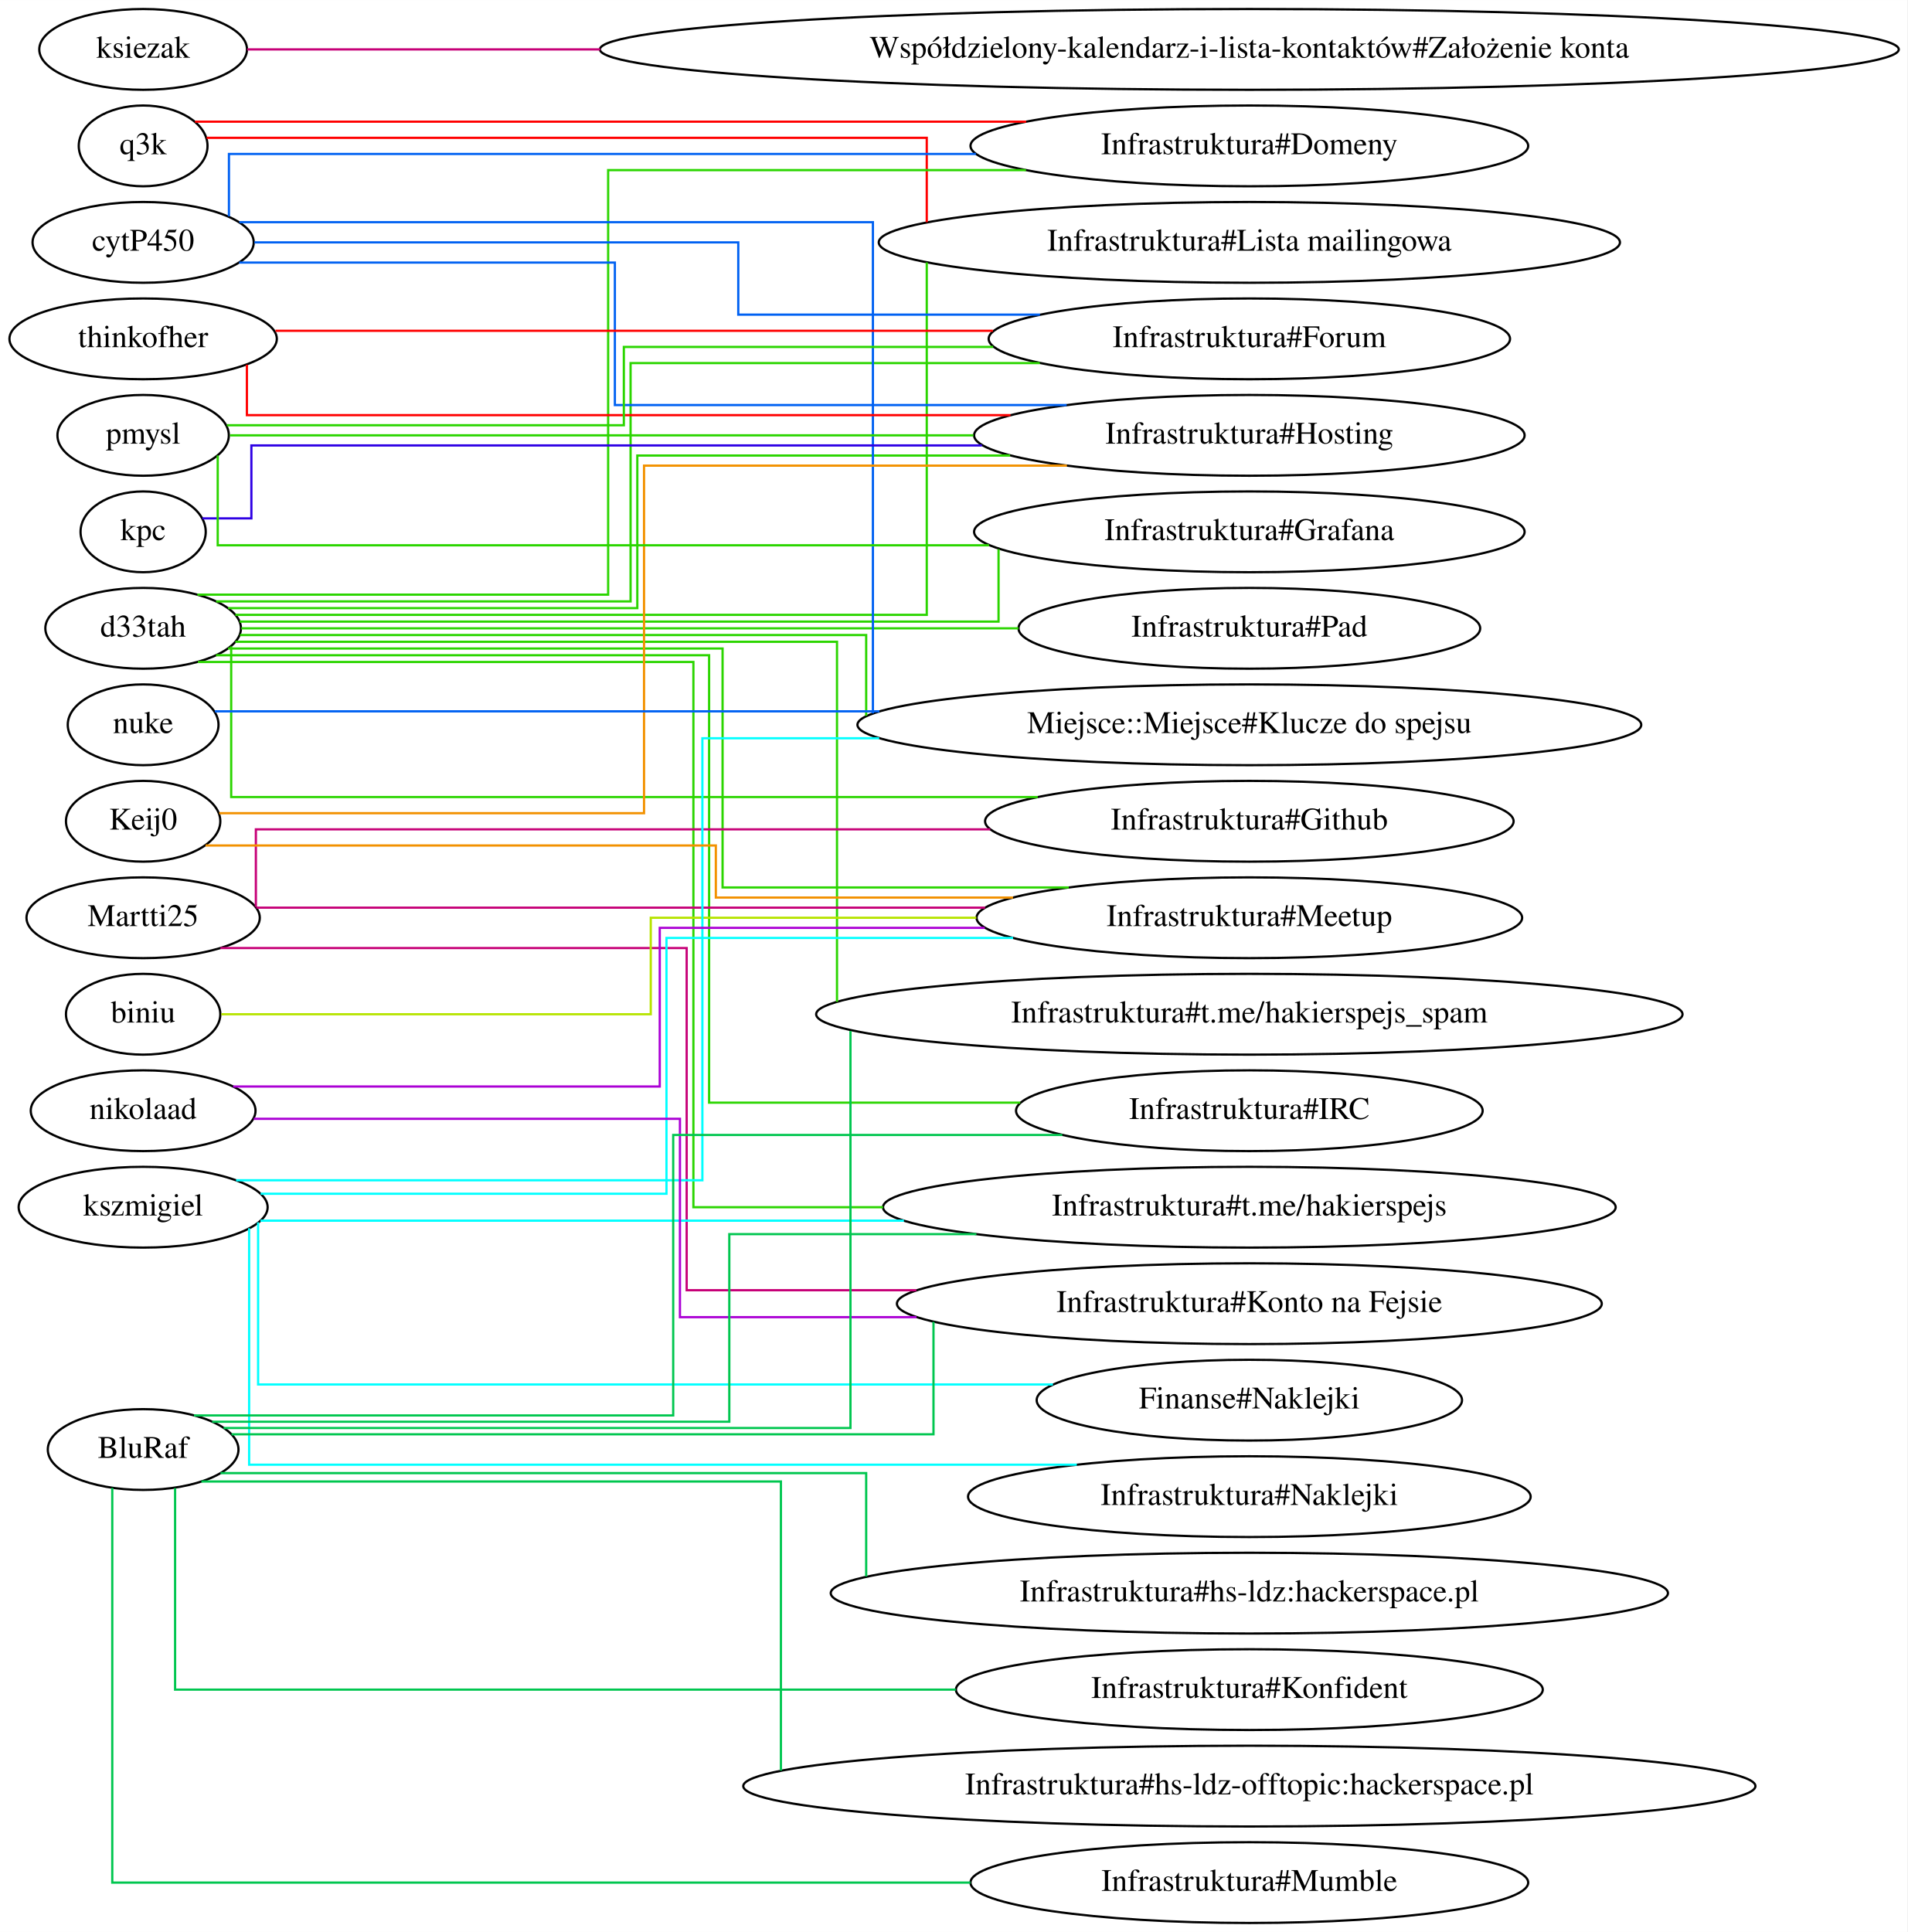
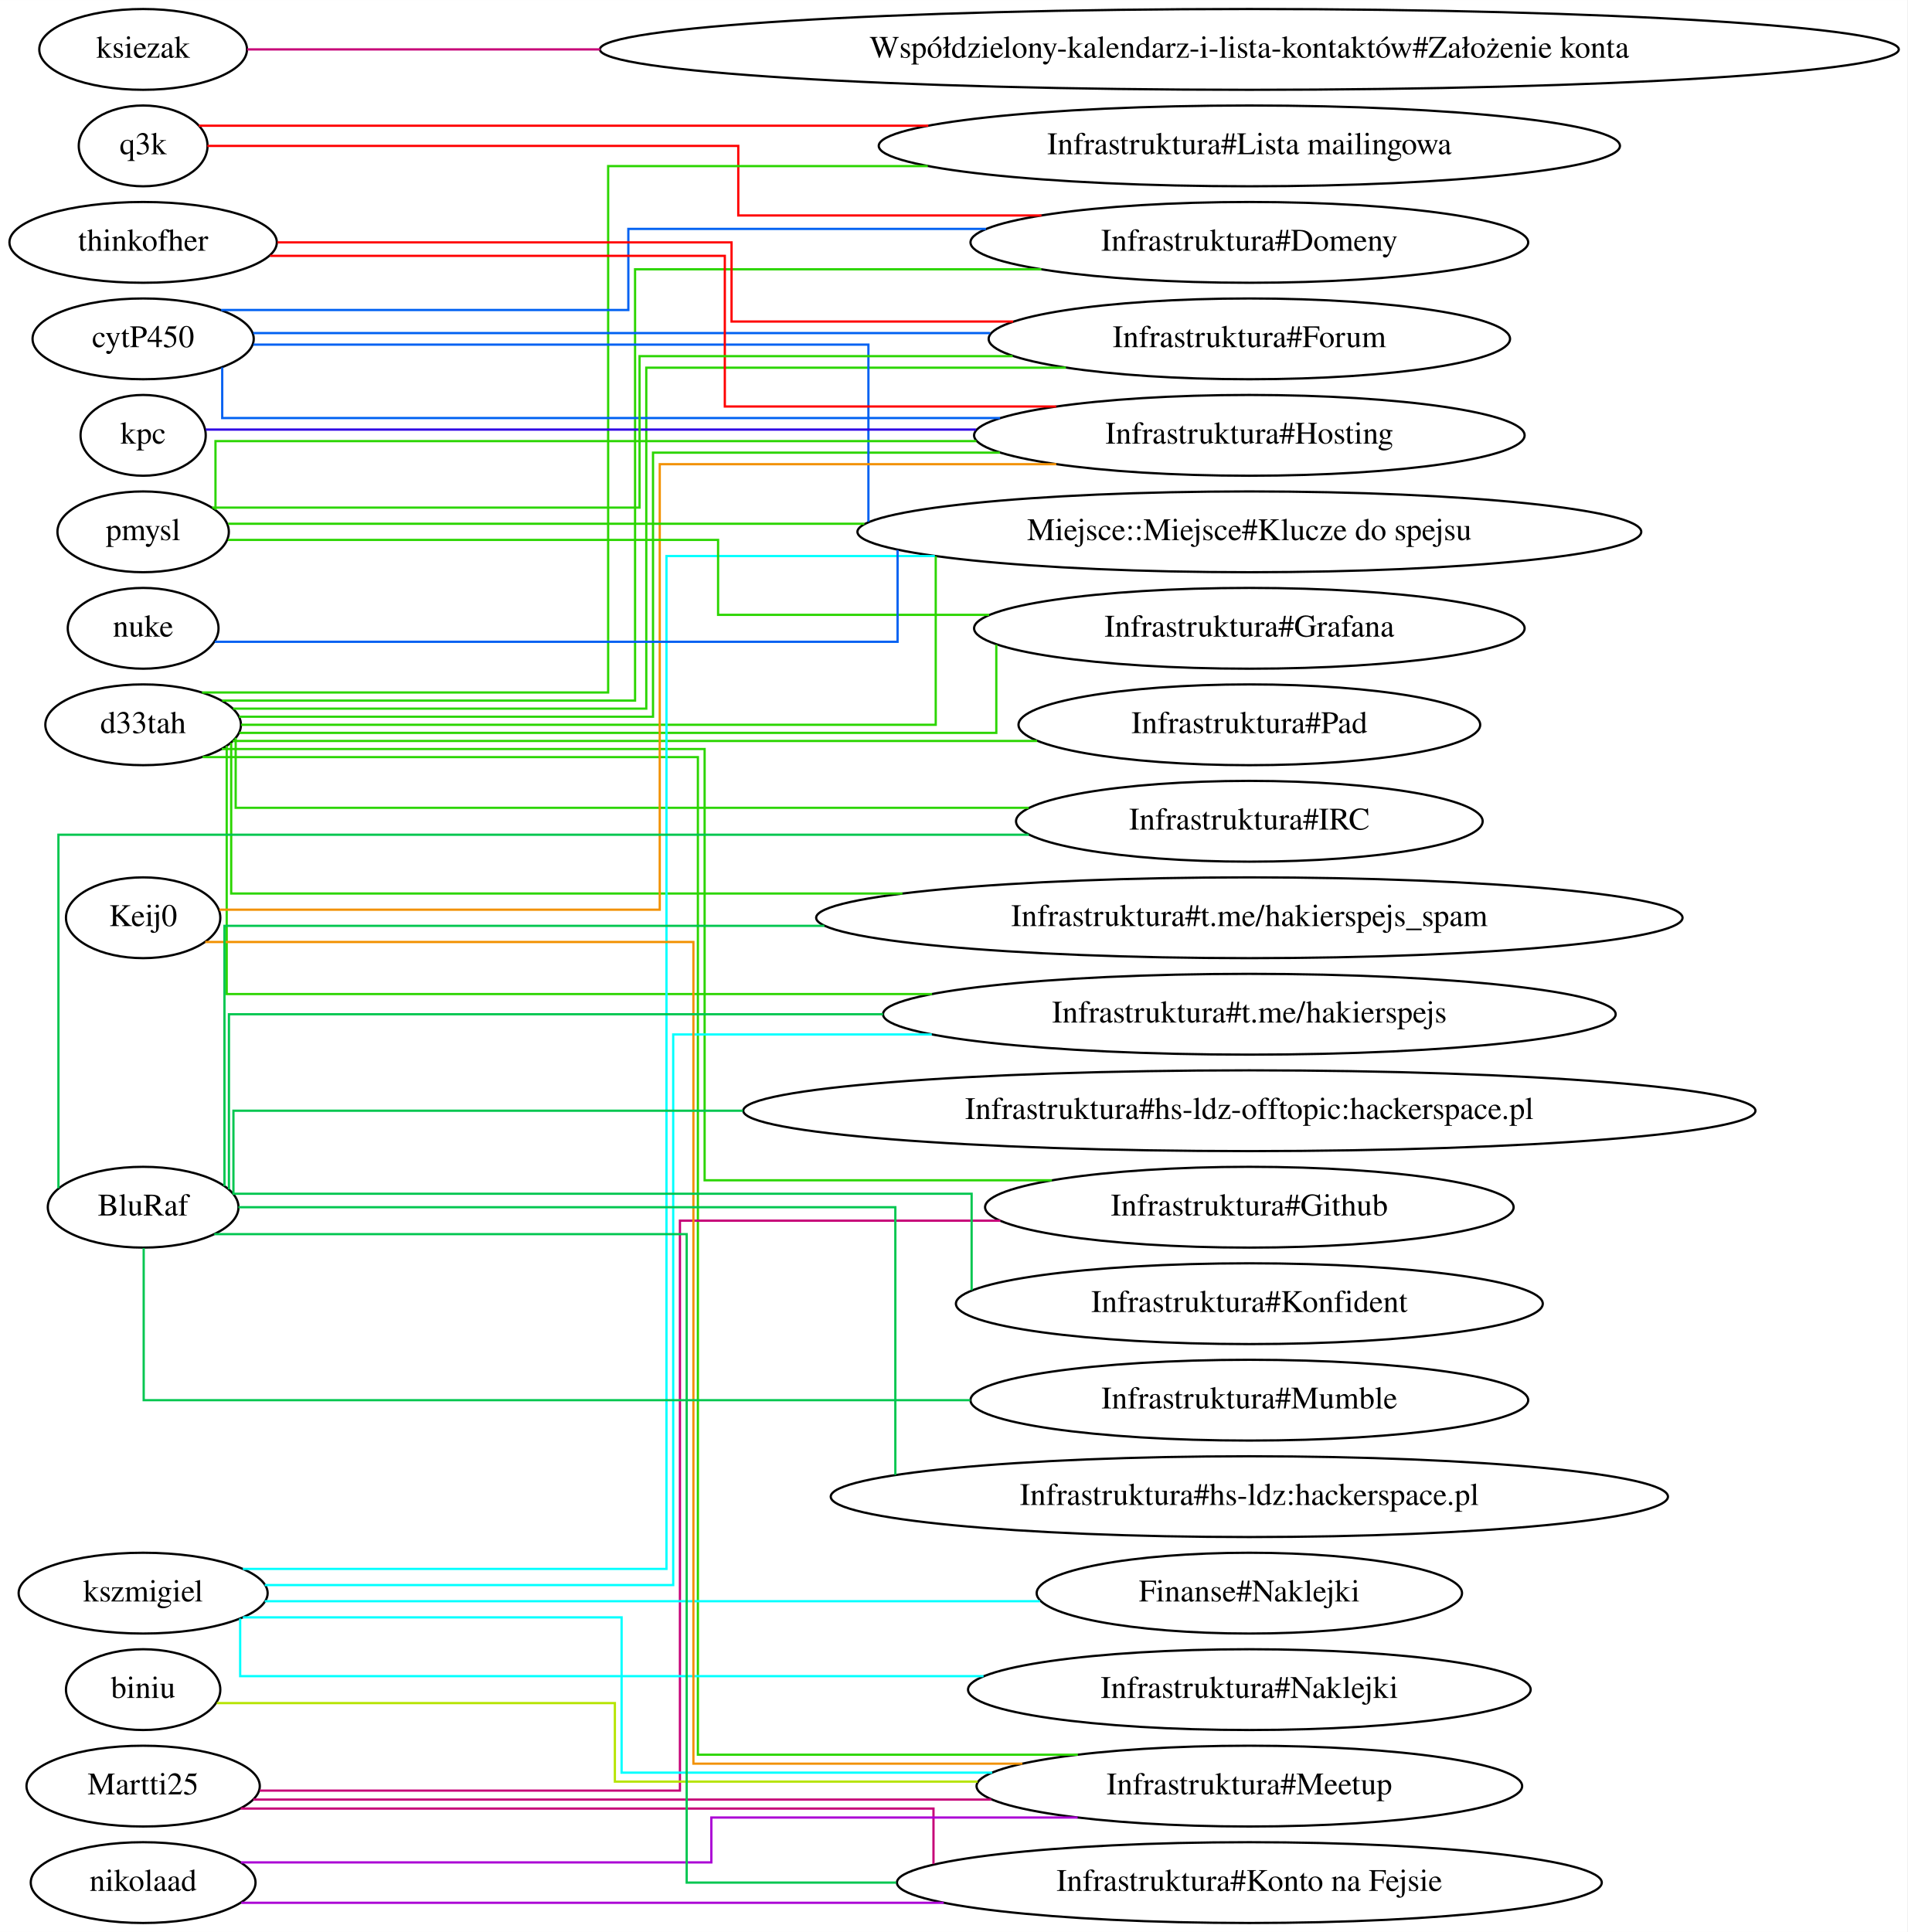
<svg xmlns="http://www.w3.org/2000/svg" width="850pt" height="861pt" viewBox="0.00 0.00 850.04 861.00">
  <g id="graph0" class="graph" transform="scale(1 1) rotate(0) translate(4 857)">
    <polygon fill="#ffffff" stroke="transparent" points="-4,4 -4,-857 846.038,-857 846.038,4 -4,4" />
    <g id="node1" class="node">
      <ellipse fill="none" stroke="#000000" cx="59.795" cy="-792" rx="28.695" ry="18" />
      <text text-anchor="middle" x="59.795" y="-788.3" font-family="Times,serif" font-size="14.00" fill="#000000">q3k</text>
    </g>
    <g id="node2" class="node">
-       <ellipse fill="none" stroke="#000000" cx="552.814" cy="-749" rx="165.171" ry="18" />
-       <text text-anchor="middle" x="552.814" y="-745.3" font-family="Times,serif" font-size="14.00" fill="#000000">Infrastruktura#Lista mailingowa</text>
+       <ellipse fill="none" stroke="#000000" cx="552.814" cy="-749" rx="124.278" ry="18" />
+       <text text-anchor="middle" x="552.814" y="-745.3" font-family="Times,serif" font-size="14.00" fill="#000000">Infrastruktura#Domeny</text>
    </g>
    <g id="edge1" class="edge">
-       <path fill="none" stroke="#ff0000" d="M88.079,-795.6C171.222,-795.6 409.038,-795.6 409.038,-795.6 409.038,-795.6 409.038,-771.526 409.038,-757.985" />
+       <path fill="none" stroke="#ff0000" d="M88.432,-792C157.018,-792 325.038,-792 325.038,-792 325.038,-792 325.038,-761 325.038,-761 325.038,-761 397.108,-761 460.169,-761" />
    </g>
    <g id="node3" class="node">
-       <ellipse fill="none" stroke="#000000" cx="552.814" cy="-792" rx="124.278" ry="18" />
-       <text text-anchor="middle" x="552.814" y="-788.3" font-family="Times,serif" font-size="14.00" fill="#000000">Infrastruktura#Domeny</text>
+       <ellipse fill="none" stroke="#000000" cx="552.814" cy="-792" rx="165.171" ry="18" />
+       <text text-anchor="middle" x="552.814" y="-788.3" font-family="Times,serif" font-size="14.00" fill="#000000">Infrastruktura#Lista mailingowa</text>
    </g>
    <g id="edge2" class="edge">
-       <path fill="none" stroke="#ff0000" d="M82.913,-802.8C148.021,-802.8 335.81,-802.8 453.336,-802.8" />
+       <path fill="none" stroke="#ff0000" d="M84.582,-801C143.356,-801 294.853,-801 409.738,-801" />
    </g>
    <g id="node4" class="node">
-       <ellipse fill="none" stroke="#000000" cx="59.795" cy="-577" rx="43.592" ry="18" />
-       <text text-anchor="middle" x="59.795" y="-573.3" font-family="Times,serif" font-size="14.00" fill="#000000">d33tah</text>
+       <ellipse fill="none" stroke="#000000" cx="59.795" cy="-534" rx="43.592" ry="18" />
+       <text text-anchor="middle" x="59.795" y="-530.3" font-family="Times,serif" font-size="14.00" fill="#000000">d33tah</text>
    </g>
    <g id="edge5" class="edge">
-       <path fill="none" stroke="#2bd500" d="M100.884,-583C193.204,-583 409.038,-583 409.038,-583 409.038,-583 409.038,-705.595 409.038,-740.075" />
+       <path fill="none" stroke="#2bd500" d="M95.02,-544.8C156.995,-544.8 279.038,-544.8 279.038,-544.8 279.038,-544.8 279.038,-737 279.038,-737 279.038,-737 380.701,-737 460.126,-737" />
+     </g>
+     <g id="edge11" class="edge">
+       <path fill="none" stroke="#2bd500" d="M86.042,-548.4C141.809,-548.4 267.038,-548.4 267.038,-548.4 267.038,-548.4 267.038,-783 267.038,-783 267.038,-783 338.203,-783 409.507,-783" />
+     </g>
+     <g id="node5" class="node">
+       <ellipse fill="none" stroke="#000000" cx="552.814" cy="-491" rx="103.981" ry="18" />
+       <text text-anchor="middle" x="552.814" y="-487.3" font-family="Times,serif" font-size="14.00" fill="#000000">Infrastruktura#IRC</text>
+     </g>
+     <g id="edge3" class="edge">
+       <path fill="none" stroke="#2bd500" d="M101.038,-528.219C101.038,-517.812 101.038,-497 101.038,-497 101.038,-497 321.606,-497 454.507,-497" />
+     </g>
+     <g id="node6" class="node">
+       <ellipse fill="none" stroke="#000000" cx="552.814" cy="-319" rx="117.779" ry="18" />
+       <text text-anchor="middle" x="552.814" y="-315.3" font-family="Times,serif" font-size="14.00" fill="#000000">Infrastruktura#Github</text>
+     </g>
+     <g id="edge4" class="edge">
+       <path fill="none" stroke="#2bd500" d="M94.853,-523.2C163.724,-523.2 310.038,-523.2 310.038,-523.2 310.038,-523.2 310.038,-331 310.038,-331 310.038,-331 395.345,-331 464.823,-331" />
+     </g>
+     <g id="node7" class="node">
+       <ellipse fill="none" stroke="#000000" cx="552.814" cy="-534" rx="102.882" ry="18" />
+       <text text-anchor="middle" x="552.814" y="-530.3" font-family="Times,serif" font-size="14.00" fill="#000000">Infrastruktura#Pad</text>
+     </g>
+     <g id="edge6" class="edge">
+       <path fill="none" stroke="#2bd500" d="M99.723,-526.8C177.206,-526.8 349.847,-526.8 458.24,-526.8" />
+     </g>
+     <g id="node8" class="node">
+       <ellipse fill="none" stroke="#000000" cx="552.814" cy="-577" rx="122.678" ry="18" />
+       <text text-anchor="middle" x="552.814" y="-573.3" font-family="Times,serif" font-size="14.00" fill="#000000">Infrastruktura#Grafana</text>
+     </g>
+     <g id="edge7" class="edge">
+       <path fill="none" stroke="#2bd500" d="M102.674,-530.4C202.118,-530.4 440.038,-530.4 440.038,-530.4 440.038,-530.4 440.038,-556.612 440.038,-569.719" />
+     </g>
+     <g id="node9" class="node">
+       <ellipse fill="none" stroke="#000000" cx="552.814" cy="-706" rx="116.18" ry="18" />
+       <text text-anchor="middle" x="552.814" y="-702.3" font-family="Times,serif" font-size="14.00" fill="#000000">Infrastruktura#Forum</text>
+     </g>
+     <g id="edge8" class="edge">
+       <path fill="none" stroke="#2bd500" d="M99.885,-541.2C164.385,-541.2 284.038,-541.2 284.038,-541.2 284.038,-541.2 284.038,-693.143 284.038,-693.143 284.038,-693.143 392.002,-693.143 471.077,-693.143" />
+     </g>
+     <g id="node10" class="node">
+       <ellipse fill="none" stroke="#000000" cx="552.814" cy="-620" rx="174.669" ry="18" />
+       <text text-anchor="middle" x="552.814" y="-616.3" font-family="Times,serif" font-size="14.00" fill="#000000">Miejsce::Miejsce#Klucze do spejsu</text>
    </g>
    <g id="edge9" class="edge">
-       <path fill="none" stroke="#2bd500" d="M83.974,-592C138.642,-592 267.038,-592 267.038,-592 267.038,-592 267.038,-781.2 267.038,-781.2 267.038,-781.2 370.79,-781.2 453.264,-781.2" />
-     </g>
-     <g id="node5" class="node">
-       <ellipse fill="none" stroke="#000000" cx="552.814" cy="-448" rx="121.578" ry="18" />
-       <text text-anchor="middle" x="552.814" y="-444.3" font-family="Times,serif" font-size="14.00" fill="#000000">Infrastruktura#Meetup</text>
-     </g>
-     <g id="edge3" class="edge">
-       <path fill="none" stroke="#2bd500" d="M97.622,-568C169.352,-568 318.038,-568 318.038,-568 318.038,-568 318.038,-461.5 318.038,-461.5 318.038,-461.5 404.383,-461.5 472.346,-461.5" />
-     </g>
-     <g id="node6" class="node">
-       <ellipse fill="none" stroke="#000000" cx="552.814" cy="-319" rx="163.271" ry="18" />
-       <text text-anchor="middle" x="552.814" y="-315.3" font-family="Times,serif" font-size="14.00" fill="#000000">Infrastruktura#t.me/hakierspejs</text>
-     </g>
-     <g id="edge4" class="edge">
-       <path fill="none" stroke="#2bd500" d="M84.206,-562C146.238,-562 305.038,-562 305.038,-562 305.038,-562 305.038,-319 305.038,-319 305.038,-319 343.225,-319 389.615,-319" />
-     </g>
-     <g id="node7" class="node">
-       <ellipse fill="none" stroke="#000000" cx="552.814" cy="-577" rx="102.882" ry="18" />
-       <text text-anchor="middle" x="552.814" y="-573.3" font-family="Times,serif" font-size="14.00" fill="#000000">Infrastruktura#Pad</text>
-     </g>
-     <g id="edge6" class="edge">
-       <path fill="none" stroke="#2bd500" d="M103.547,-577C180.727,-577 342.988,-577 449.909,-577" />
-     </g>
-     <g id="node8" class="node">
-       <ellipse fill="none" stroke="#000000" cx="552.814" cy="-620" rx="122.678" ry="18" />
-       <text text-anchor="middle" x="552.814" y="-616.3" font-family="Times,serif" font-size="14.00" fill="#000000">Infrastruktura#Grafana</text>
-     </g>
-     <g id="edge7" class="edge">
-       <path fill="none" stroke="#2bd500" d="M102.787,-580C202.492,-580 441.038,-580 441.038,-580 441.038,-580 441.038,-600.664 441.038,-612.288" />
-     </g>
-     <g id="node9" class="node">
-       <ellipse fill="none" stroke="#000000" cx="552.814" cy="-405" rx="193.066" ry="18" />
-       <text text-anchor="middle" x="552.814" y="-401.3" font-family="Times,serif" font-size="14.00" fill="#000000">Infrastruktura#t.me/hakierspejs_spam</text>
-     </g>
-     <g id="edge8" class="edge">
-       <path fill="none" stroke="#2bd500" d="M100.86,-571C184.98,-571 369.038,-571 369.038,-571 369.038,-571 369.038,-439.327 369.038,-410.523" />
-     </g>
-     <g id="node10" class="node">
+       <path fill="none" stroke="#2bd500" d="M103.464,-534C197.974,-534 413.038,-534 413.038,-534 413.038,-534 413.038,-585.967 413.038,-609.108" />
+     </g>
+     <g id="node11" class="node">
+       <ellipse fill="none" stroke="#000000" cx="552.814" cy="-448" rx="193.066" ry="18" />
+       <text text-anchor="middle" x="552.814" y="-444.3" font-family="Times,serif" font-size="14.00" fill="#000000">Infrastruktura#t.me/hakierspejs_spam</text>
+     </g>
+     <g id="edge10" class="edge">
+       <path fill="none" stroke="#2bd500" d="M99.038,-525.952C99.038,-506.553 99.038,-458.8 99.038,-458.8 99.038,-458.8 266.733,-458.8 398.236,-458.8" />
+     </g>
+     <g id="node12" class="node">
+       <ellipse fill="none" stroke="#000000" cx="552.814" cy="-61" rx="121.578" ry="18" />
+       <text text-anchor="middle" x="552.814" y="-57.3" font-family="Times,serif" font-size="14.00" fill="#000000">Infrastruktura#Meetup</text>
+     </g>
+     <g id="edge12" class="edge">
+       <path fill="none" stroke="#2bd500" d="M86.254,-519.6C150.036,-519.6 307.038,-519.6 307.038,-519.6 307.038,-519.6 307.038,-75 307.038,-75 307.038,-75 404.248,-75 476.396,-75" />
+     </g>
+     <g id="node13" class="node">
      <ellipse fill="none" stroke="#000000" cx="552.814" cy="-663" rx="122.678" ry="18" />
      <text text-anchor="middle" x="552.814" y="-659.3" font-family="Times,serif" font-size="14.00" fill="#000000">Infrastruktura#Hosting</text>
    </g>
-     <g id="edge10" class="edge">
-       <path fill="none" stroke="#2bd500" d="M97.656,-586C160.627,-586 280.038,-586 280.038,-586 280.038,-586 280.038,-654 280.038,-654 280.038,-654 369.674,-654 446.18,-654" />
-     </g>
-     <g id="node11" class="node">
-       <ellipse fill="none" stroke="#000000" cx="552.814" cy="-362" rx="103.981" ry="18" />
-       <text text-anchor="middle" x="552.814" y="-358.3" font-family="Times,serif" font-size="14.00" fill="#000000">Infrastruktura#IRC</text>
-     </g>
-     <g id="edge11" class="edge">
-       <path fill="none" stroke="#2bd500" d="M92.255,-565C160.382,-565 312.038,-565 312.038,-565 312.038,-565 312.038,-365.6 312.038,-365.6 312.038,-365.6 385.08,-365.6 450.703,-365.6" />
-     </g>
-     <g id="node12" class="node">
-       <ellipse fill="none" stroke="#000000" cx="552.814" cy="-706" rx="116.18" ry="18" />
-       <text text-anchor="middle" x="552.814" y="-702.3" font-family="Times,serif" font-size="14.00" fill="#000000">Infrastruktura#Forum</text>
-     </g>
-     <g id="edge12" class="edge">
-       <path fill="none" stroke="#2bd500" d="M92.318,-589C152.922,-589 277.038,-589 277.038,-589 277.038,-589 277.038,-695.2 277.038,-695.2 277.038,-695.2 379.444,-695.2 459.449,-695.2" />
-     </g>
-     <g id="node13" class="node">
-       <ellipse fill="none" stroke="#000000" cx="552.814" cy="-491" rx="117.779" ry="18" />
-       <text text-anchor="middle" x="552.814" y="-487.3" font-family="Times,serif" font-size="14.00" fill="#000000">Infrastruktura#Github</text>
-     </g>
    <g id="edge13" class="edge">
-       <path fill="none" stroke="#2bd500" d="M99.038,-568.952C99.038,-549.553 99.038,-501.8 99.038,-501.8 99.038,-501.8 325.564,-501.8 458.516,-501.8" />
+       <path fill="none" stroke="#2bd500" d="M102.537,-537.6C168.364,-537.6 287.038,-537.6 287.038,-537.6 287.038,-537.6 287.038,-655.286 287.038,-655.286 287.038,-655.286 368.811,-655.286 441.641,-655.286" />
    </g>
    <g id="node14" class="node">
-       <ellipse fill="none" stroke="#000000" cx="552.814" cy="-534" rx="174.669" ry="18" />
-       <text text-anchor="middle" x="552.814" y="-530.3" font-family="Times,serif" font-size="14.00" fill="#000000">Miejsce::Miejsce#Klucze do spejsu</text>
+       <ellipse fill="none" stroke="#000000" cx="552.814" cy="-405" rx="163.271" ry="18" />
+       <text text-anchor="middle" x="552.814" y="-401.3" font-family="Times,serif" font-size="14.00" fill="#000000">Infrastruktura#t.me/hakierspejs</text>
    </g>
    <g id="edge14" class="edge">
-       <path fill="none" stroke="#2bd500" d="M102.919,-574C190.728,-574 382.038,-574 382.038,-574 382.038,-574 382.038,-548.099 382.038,-537.982" />
+       <path fill="none" stroke="#2bd500" d="M97.038,-524.584C97.038,-496.295 97.038,-414 97.038,-414 97.038,-414 277.588,-414 411.413,-414" />
    </g>
    <g id="node15" class="node">
-       <ellipse fill="none" stroke="#000000" cx="59.795" cy="-749" rx="49.291" ry="18" />
-       <text text-anchor="middle" x="59.795" y="-745.3" font-family="Times,serif" font-size="14.00" fill="#000000">cytP450</text>
+       <ellipse fill="none" stroke="#000000" cx="59.795" cy="-706" rx="49.291" ry="18" />
+       <text text-anchor="middle" x="59.795" y="-702.3" font-family="Times,serif" font-size="14.00" fill="#000000">cytP450</text>
+     </g>
+     <g id="edge15" class="edge">
+       <path fill="none" stroke="#0061f2" d="M94.538,-718.857C155.665,-718.857 276.038,-718.857 276.038,-718.857 276.038,-718.857 276.038,-755 276.038,-755 276.038,-755 360.001,-755 435.436,-755" />
+     </g>
+     <g id="edge16" class="edge">
+       <path fill="none" stroke="#0061f2" d="M108.87,-708.571C184.861,-708.571 333.091,-708.571 437.3,-708.571" />
+     </g>
+     <g id="edge18" class="edge">
+       <path fill="none" stroke="#0061f2" d="M108.888,-703.429C199.315,-703.429 383.038,-703.429 383.038,-703.429 383.038,-703.429 383.038,-641.814 383.038,-624.486" />
    </g>
    <g id="edge17" class="edge">
-       <path fill="none" stroke="#0061f2" d="M98.038,-760.608C98.038,-772.23 98.038,-788.4 98.038,-788.4 98.038,-788.4 296.232,-788.4 430.942,-788.4" />
-     </g>
-     <g id="edge18" class="edge">
-       <path fill="none" stroke="#0061f2" d="M102.594,-740C164.066,-740 270.038,-740 270.038,-740 270.038,-740 270.038,-676.5 270.038,-676.5 270.038,-676.5 387.865,-676.5 471.403,-676.5" />
-     </g>
-     <g id="edge15" class="edge">
-       <path fill="none" stroke="#0061f2" d="M109.374,-749C186.145,-749 325.038,-749 325.038,-749 325.038,-749 325.038,-716.8 325.038,-716.8 325.038,-716.8 396.608,-716.8 459.511,-716.8" />
-     </g>
-     <g id="edge16" class="edge">
-       <path fill="none" stroke="#0061f2" d="M102.649,-758C190.967,-758 385.038,-758 385.038,-758 385.038,-758 385.038,-572.442 385.038,-539.099" />
+       <path fill="none" stroke="#0061f2" d="M95.038,-693.261C95.038,-683.154 95.038,-670.714 95.038,-670.714 95.038,-670.714 306.215,-670.714 441.707,-670.714" />
    </g>
    <g id="node16" class="node">
-       <ellipse fill="none" stroke="#000000" cx="59.795" cy="-448" rx="51.991" ry="18" />
-       <text text-anchor="middle" x="59.795" y="-444.3" font-family="Times,serif" font-size="14.00" fill="#000000">Martti25</text>
+       <ellipse fill="none" stroke="#000000" cx="59.795" cy="-61" rx="51.991" ry="18" />
+       <text text-anchor="middle" x="59.795" y="-57.3" font-family="Times,serif" font-size="14.00" fill="#000000">Martti25</text>
+     </g>
+     <g id="edge19" class="edge">
+       <path fill="none" stroke="#c60077" d="M111.707,-59C182.07,-59 299.038,-59 299.038,-59 299.038,-59 299.038,-313 299.038,-313 299.038,-313 373.586,-313 441.873,-313" />
    </g>
    <g id="edge20" class="edge">
-       <path fill="none" stroke="#c60077" d="M110.24,-452.5C186.074,-452.5 331.573,-452.5 435.028,-452.5" />
-     </g>
-     <g id="edge19" class="edge">
-       <path fill="none" stroke="#c60077" d="M110.038,-452.831C110.038,-463.352 110.038,-487.4 110.038,-487.4 110.038,-487.4 306.155,-487.4 437.347,-487.4" />
+       <path fill="none" stroke="#c60077" d="M108.87,-55C184.983,-55 333.566,-55 437.801,-55" />
    </g>
    <g id="node17" class="node">
-       <ellipse fill="none" stroke="#000000" cx="552.814" cy="-276" rx="157.072" ry="18" />
-       <text text-anchor="middle" x="552.814" y="-272.3" font-family="Times,serif" font-size="14.00" fill="#000000">Infrastruktura#Konto na Fejsie</text>
+       <ellipse fill="none" stroke="#000000" cx="552.814" cy="-18" rx="157.072" ry="18" />
+       <text text-anchor="middle" x="552.814" y="-14.3" font-family="Times,serif" font-size="14.00" fill="#000000">Infrastruktura#Konto na Fejsie</text>
    </g>
    <g id="edge21" class="edge">
-       <path fill="none" stroke="#c60077" d="M94.245,-434.5C161.124,-434.5 302.038,-434.5 302.038,-434.5 302.038,-434.5 302.038,-282 302.038,-282 302.038,-282 350.253,-282 404.4,-282" />
+       <path fill="none" stroke="#c60077" d="M103.34,-51C197.583,-51 412.038,-51 412.038,-51 412.038,-51 412.038,-36.103 412.038,-26.327" />
    </g>
    <g id="node18" class="node">
-       <ellipse fill="none" stroke="#000000" cx="59.795" cy="-405" rx="34.394" ry="18" />
-       <text text-anchor="middle" x="59.795" y="-401.3" font-family="Times,serif" font-size="14.00" fill="#000000">biniu</text>
+       <ellipse fill="none" stroke="#000000" cx="59.795" cy="-104" rx="34.394" ry="18" />
+       <text text-anchor="middle" x="59.795" y="-100.3" font-family="Times,serif" font-size="14.00" fill="#000000">biniu</text>
    </g>
    <g id="edge22" class="edge">
-       <path fill="none" stroke="#b6e400" d="M94.649,-405C158.113,-405 286.038,-405 286.038,-405 286.038,-405 286.038,-448 286.038,-448 286.038,-448 360.777,-448 431.136,-448" />
+       <path fill="none" stroke="#b6e400" d="M92.645,-98C151.776,-98 270.038,-98 270.038,-98 270.038,-98 270.038,-63 270.038,-63 270.038,-63 354.911,-63 431.661,-63" />
    </g>
    <g id="node19" class="node">
-       <ellipse fill="none" stroke="#000000" cx="59.795" cy="-319" rx="55.491" ry="18" />
-       <text text-anchor="middle" x="59.795" y="-315.3" font-family="Times,serif" font-size="14.00" fill="#000000">kszmigiel</text>
+       <ellipse fill="none" stroke="#000000" cx="59.795" cy="-147" rx="55.491" ry="18" />
+       <text text-anchor="middle" x="59.795" y="-143.3" font-family="Times,serif" font-size="14.00" fill="#000000">kszmigiel</text>
+     </g>
+     <g id="edge25" class="edge">
+       <path fill="none" stroke="#00ffff" d="M104.215,-157.8C171.888,-157.8 293.038,-157.8 293.038,-157.8 293.038,-157.8 293.038,-609.2 293.038,-609.2 293.038,-609.2 351.313,-609.2 412.661,-609.2" />
+     </g>
+     <g id="edge26" class="edge">
+       <path fill="none" stroke="#00ffff" d="M104.238,-136.2C166.733,-136.2 273.038,-136.2 273.038,-136.2 273.038,-136.2 273.038,-67 273.038,-67 273.038,-67 360.947,-67 438.211,-67" />
+     </g>
+     <g id="edge27" class="edge">
+       <path fill="none" stroke="#00ffff" d="M113.994,-150.6C183.741,-150.6 296.038,-150.6 296.038,-150.6 296.038,-150.6 296.038,-396 296.038,-396 296.038,-396 351.755,-396 411.282,-396" />
+     </g>
+     <g id="node20" class="node">
+       <ellipse fill="none" stroke="#000000" cx="552.814" cy="-147" rx="94.783" ry="18" />
+       <text text-anchor="middle" x="552.814" y="-143.3" font-family="Times,serif" font-size="14.00" fill="#000000">Finanse#Naklejki</text>
    </g>
    <g id="edge23" class="edge">
-       <path fill="none" stroke="#00ffff" d="M112.139,-325C180.907,-325 293.038,-325 293.038,-325 293.038,-325 293.038,-439 293.038,-439 293.038,-439 375.518,-439 447.527,-439" />
+       <path fill="none" stroke="#00ffff" d="M113.967,-143.4C197.139,-143.4 357.363,-143.4 459.486,-143.4" />
+     </g>
+     <g id="node21" class="node">
+       <ellipse fill="none" stroke="#000000" cx="552.814" cy="-104" rx="125.378" ry="18" />
+       <text text-anchor="middle" x="552.814" y="-100.3" font-family="Times,serif" font-size="14.00" fill="#000000">Infrastruktura#Naklejki</text>
    </g>
    <g id="edge24" class="edge">
-       <path fill="none" stroke="#00ffff" d="M112.09,-313C179.807,-313 300.774,-313 398.865,-313" />
-     </g>
-     <g id="edge27" class="edge">
-       <path fill="none" stroke="#00ffff" d="M101.232,-331C172.105,-331 309.038,-331 309.038,-331 309.038,-331 309.038,-528 309.038,-528 309.038,-528 344.218,-528 387.848,-528" />
-     </g>
-     <g id="node20" class="node">
-       <ellipse fill="none" stroke="#000000" cx="552.814" cy="-190" rx="125.378" ry="18" />
-       <text text-anchor="middle" x="552.814" y="-186.3" font-family="Times,serif" font-size="14.00" fill="#000000">Infrastruktura#Naklejki</text>
-     </g>
-     <g id="edge25" class="edge">
-       <path fill="none" stroke="#00ffff" d="M107.038,-309.61C107.038,-282.204 107.038,-204.25 107.038,-204.25 107.038,-204.25 348.408,-204.25 475.928,-204.25" />
-     </g>
-     <g id="node21" class="node">
-       <ellipse fill="none" stroke="#000000" cx="552.814" cy="-233" rx="94.783" ry="18" />
-       <text text-anchor="middle" x="552.814" y="-229.3" font-family="Times,serif" font-size="14.00" fill="#000000">Finanse#Naklejki</text>
-     </g>
-     <g id="edge26" class="edge">
-       <path fill="none" stroke="#00ffff" d="M111.038,-312.264C111.038,-293.16 111.038,-240 111.038,-240 111.038,-240 336.478,-240 465.269,-240" />
+       <path fill="none" stroke="#00ffff" d="M103.038,-135.698C103.038,-124.817 103.038,-110 103.038,-110 103.038,-110 301.088,-110 434.346,-110" />
    </g>
    <g id="node22" class="node">
-       <ellipse fill="none" stroke="#000000" cx="59.795" cy="-362" rx="50.091" ry="18" />
-       <text text-anchor="middle" x="59.795" y="-358.3" font-family="Times,serif" font-size="14.00" fill="#000000">nikolaad</text>
+       <ellipse fill="none" stroke="#000000" cx="59.795" cy="-18" rx="50.091" ry="18" />
+       <text text-anchor="middle" x="59.795" y="-14.3" font-family="Times,serif" font-size="14.00" fill="#000000">nikolaad</text>
+     </g>
+     <g id="edge29" class="edge">
+       <path fill="none" stroke="#ab00d5" d="M103.329,-27C175.735,-27 313.038,-27 313.038,-27 313.038,-27 313.038,-47 313.038,-47 313.038,-47 406.116,-47 476.288,-47" />
    </g>
    <g id="edge28" class="edge">
-       <path fill="none" stroke="#ab00d5" d="M99.9,-372.8C165.866,-372.8 290.038,-372.8 290.038,-372.8 290.038,-372.8 290.038,-443.5 290.038,-443.5 290.038,-443.5 365.021,-443.5 434.877,-443.5" />
-     </g>
-     <g id="edge29" class="edge">
-       <path fill="none" stroke="#ab00d5" d="M109.076,-358.4C179.111,-358.4 299.038,-358.4 299.038,-358.4 299.038,-358.4 299.038,-270 299.038,-270 299.038,-270 348.922,-270 404.457,-270" />
+       <path fill="none" stroke="#ab00d5" d="M103.547,-9C173.068,-9 311.622,-9 416.58,-9" />
    </g>
    <g id="node23" class="node">
-       <ellipse fill="none" stroke="#000000" cx="59.795" cy="-491" rx="34.394" ry="18" />
-       <text text-anchor="middle" x="59.795" y="-487.3" font-family="Times,serif" font-size="14.00" fill="#000000">Keij0</text>
+       <ellipse fill="none" stroke="#000000" cx="59.795" cy="-448" rx="34.394" ry="18" />
+       <text text-anchor="middle" x="59.795" y="-444.3" font-family="Times,serif" font-size="14.00" fill="#000000">Keij0</text>
    </g>
    <g id="edge30" class="edge">
-       <path fill="none" stroke="#f29100" d="M87.596,-480.2C153.75,-480.2 315.038,-480.2 315.038,-480.2 315.038,-480.2 315.038,-457 315.038,-457 315.038,-457 383.883,-457 447.483,-457" />
+       <path fill="none" stroke="#f29100" d="M87.451,-437.2C151.588,-437.2 305.038,-437.2 305.038,-437.2 305.038,-437.2 305.038,-71 305.038,-71 305.038,-71 383.164,-71 451.676,-71" />
    </g>
    <g id="edge31" class="edge">
-       <path fill="none" stroke="#f29100" d="M93.701,-494.6C156.152,-494.6 283.038,-494.6 283.038,-494.6 283.038,-494.6 283.038,-649.5 283.038,-649.5 283.038,-649.5 392.073,-649.5 471.506,-649.5" />
+       <path fill="none" stroke="#f29100" d="M93.768,-451.6C157.814,-451.6 290.038,-451.6 290.038,-451.6 290.038,-451.6 290.038,-650.143 290.038,-650.143 290.038,-650.143 390.135,-650.143 466.771,-650.143" />
    </g>
    <g id="node24" class="node">
-       <ellipse fill="none" stroke="#000000" cx="59.795" cy="-211" rx="42.494" ry="18" />
-       <text text-anchor="middle" x="59.795" y="-207.3" font-family="Times,serif" font-size="14.00" fill="#000000">BluRaf</text>
+       <ellipse fill="none" stroke="#000000" cx="59.795" cy="-319" rx="42.494" ry="18" />
+       <text text-anchor="middle" x="59.795" y="-315.3" font-family="Times,serif" font-size="14.00" fill="#000000">BluRaf</text>
+     </g>
+     <g id="edge33" class="edge">
+       <path fill="none" stroke="#00c64f" d="M22.038,-327.46C22.038,-361.288 22.038,-485 22.038,-485 22.038,-485 301.102,-485 454.533,-485" />
+     </g>
+     <g id="edge38" class="edge">
+       <path fill="none" stroke="#00c64f" d="M96.038,-328.425C96.038,-357.589 96.038,-444.4 96.038,-444.4 96.038,-444.4 237.818,-444.4 363.398,-444.4" />
+     </g>
+     <g id="edge39" class="edge">
+       <path fill="none" stroke="#00c64f" d="M98.038,-326.937C98.038,-348.227 98.038,-405 98.038,-405 98.038,-405 259.156,-405 389.593,-405" />
+     </g>
+     <g id="edge36" class="edge">
+       <path fill="none" stroke="#00c64f" d="M91.464,-307C157.127,-307 302.038,-307 302.038,-307 302.038,-307 302.038,-18 302.038,-18 302.038,-18 345.033,-18 395.418,-18" />
+     </g>
+     <g id="node25" class="node">
+       <ellipse fill="none" stroke="#000000" cx="552.814" cy="-362" rx="225.56" ry="18" />
+       <text text-anchor="middle" x="552.814" y="-358.3" font-family="Times,serif" font-size="14.00" fill="#000000">Infrastruktura#hs-ldz-offtopic:hackerspace.pl</text>
    </g>
    <g id="edge32" class="edge">
-       <path fill="none" stroke="#00c64f" d="M90.531,-223.4C159.588,-223.4 321.038,-223.4 321.038,-223.4 321.038,-223.4 321.038,-307 321.038,-307 321.038,-307 375.198,-307 431.156,-307" />
-     </g>
-     <g id="edge36" class="edge">
-       <path fill="none" stroke="#00c64f" d="M95.65,-220.6C178.275,-220.6 375.038,-220.6 375.038,-220.6 375.038,-220.6 375.038,-363.045 375.038,-397.543" />
+       <path fill="none" stroke="#00c64f" d="M100.038,-324.622C100.038,-336.277 100.038,-362 100.038,-362 100.038,-362 213.675,-362 327.089,-362" />
+     </g>
+     <g id="node26" class="node">
+       <ellipse fill="none" stroke="#000000" cx="552.814" cy="-276" rx="130.777" ry="18" />
+       <text text-anchor="middle" x="552.814" y="-272.3" font-family="Times,serif" font-size="14.00" fill="#000000">Infrastruktura#Konfident</text>
+     </g>
+     <g id="edge34" class="edge">
+       <path fill="none" stroke="#00c64f" d="M99.661,-325C195.139,-325 429.038,-325 429.038,-325 429.038,-325 429.038,-295.093 429.038,-282.008" />
+     </g>
+     <g id="node27" class="node">
+       <ellipse fill="none" stroke="#000000" cx="552.814" cy="-233" rx="124.278" ry="18" />
+       <text text-anchor="middle" x="552.814" y="-229.3" font-family="Times,serif" font-size="14.00" fill="#000000">Infrastruktura#Mumble</text>
+     </g>
+     <g id="edge35" class="edge">
+       <path fill="none" stroke="#00c64f" d="M60.038,-300.762C60.038,-275.517 60.038,-233 60.038,-233 60.038,-233 282.485,-233 428.466,-233" />
+     </g>
+     <g id="node28" class="node">
+       <ellipse fill="none" stroke="#000000" cx="552.814" cy="-190" rx="186.567" ry="18" />
+       <text text-anchor="middle" x="552.814" y="-186.3" font-family="Times,serif" font-size="14.00" fill="#000000">Infrastruktura#hs-ldz:hackerspace.pl</text>
    </g>
    <g id="edge37" class="edge">
-       <path fill="none" stroke="#00c64f" d="M82.447,-226.2C141.577,-226.2 296.038,-226.2 296.038,-226.2 296.038,-226.2 296.038,-351.2 296.038,-351.2 296.038,-351.2 394.469,-351.2 469.446,-351.2" />
-     </g>
-     <g id="edge39" class="edge">
-       <path fill="none" stroke="#00c64f" d="M99.176,-217.8C191.093,-217.8 412.038,-217.8 412.038,-217.8 412.038,-217.8 412.038,-251.916 412.038,-267.908" />
-     </g>
-     <g id="node25" class="node">
-       <ellipse fill="none" stroke="#000000" cx="552.814" cy="-104" rx="130.777" ry="18" />
-       <text text-anchor="middle" x="552.814" y="-100.3" font-family="Times,serif" font-size="14.00" fill="#000000">Infrastruktura#Konfident</text>
-     </g>
-     <g id="edge33" class="edge">
-       <path fill="none" stroke="#00c64f" d="M74.038,-193.809C74.038,-163.562 74.038,-104 74.038,-104 74.038,-104 280.229,-104 421.986,-104" />
-     </g>
-     <g id="node26" class="node">
-       <ellipse fill="none" stroke="#000000" cx="552.814" cy="-61" rx="225.56" ry="18" />
-       <text text-anchor="middle" x="552.814" y="-57.3" font-family="Times,serif" font-size="14.00" fill="#000000">Infrastruktura#hs-ldz-offtopic:hackerspace.pl</text>
-     </g>
-     <g id="edge34" class="edge">
-       <path fill="none" stroke="#00c64f" d="M85.773,-196.75C155.942,-196.75 344.038,-196.75 344.038,-196.75 344.038,-196.75 344.038,-95.582 344.038,-67.918" />
-     </g>
-     <g id="node27" class="node">
-       <ellipse fill="none" stroke="#000000" cx="552.814" cy="-18" rx="124.278" ry="18" />
-       <text text-anchor="middle" x="552.814" y="-14.3" font-family="Times,serif" font-size="14.00" fill="#000000">Infrastruktura#Mumble</text>
-     </g>
-     <g id="edge35" class="edge">
-       <path fill="none" stroke="#00c64f" d="M46.038,-193.873C46.038,-146.638 46.038,-18 46.038,-18 46.038,-18 278.477,-18 428.518,-18" />
-     </g>
-     <g id="node28" class="node">
-       <ellipse fill="none" stroke="#000000" cx="552.814" cy="-147" rx="186.567" ry="18" />
-       <text text-anchor="middle" x="552.814" y="-143.3" font-family="Times,serif" font-size="14.00" fill="#000000">Infrastruktura#hs-ldz:hackerspace.pl</text>
-     </g>
-     <g id="edge38" class="edge">
-       <path fill="none" stroke="#00c64f" d="M94.28,-200.5C177.41,-200.5 382.038,-200.5 382.038,-200.5 382.038,-200.5 382.038,-169.139 382.038,-154.439" />
+       <path fill="none" stroke="#00c64f" d="M102.254,-319C192.463,-319 395.038,-319 395.038,-319 395.038,-319 395.038,-229.696 395.038,-199.696" />
    </g>
    <g id="node29" class="node">
-       <ellipse fill="none" stroke="#000000" cx="59.795" cy="-620" rx="27.895" ry="18" />
-       <text text-anchor="middle" x="59.795" y="-616.3" font-family="Times,serif" font-size="14.00" fill="#000000">kpc</text>
+       <ellipse fill="none" stroke="#000000" cx="59.795" cy="-663" rx="27.895" ry="18" />
+       <text text-anchor="middle" x="59.795" y="-659.3" font-family="Times,serif" font-size="14.00" fill="#000000">kpc</text>
    </g>
    <g id="edge40" class="edge">
-       <path fill="none" stroke="#2e00e4" d="M86.175,-626C97.438,-626 108.038,-626 108.038,-626 108.038,-626 108.038,-658.5 108.038,-658.5 108.038,-658.5 301.874,-658.5 433.622,-658.5" />
+       <path fill="none" stroke="#2e00e4" d="M87.714,-665.571C152.491,-665.571 316.219,-665.571 430.993,-665.571" />
    </g>
    <g id="node30" class="node">
-       <ellipse fill="none" stroke="#000000" cx="59.795" cy="-706" rx="59.59" ry="18" />
-       <text text-anchor="middle" x="59.795" y="-702.3" font-family="Times,serif" font-size="14.00" fill="#000000">thinkofher</text>
+       <ellipse fill="none" stroke="#000000" cx="59.795" cy="-749" rx="59.59" ry="18" />
+       <text text-anchor="middle" x="59.795" y="-745.3" font-family="Times,serif" font-size="14.00" fill="#000000">thinkofher</text>
+     </g>
+     <g id="edge41" class="edge">
+       <path fill="none" stroke="#ff0000" d="M119.63,-749C197.028,-749 322.038,-749 322.038,-749 322.038,-749 322.038,-713.714 322.038,-713.714 322.038,-713.714 386.691,-713.714 447.556,-713.714" />
    </g>
    <g id="edge42" class="edge">
-       <path fill="none" stroke="#ff0000" d="M106.038,-694.489C106.038,-684.625 106.038,-672 106.038,-672 106.038,-672 314.22,-672 446.367,-672" />
-     </g>
-     <g id="edge41" class="edge">
-       <path fill="none" stroke="#ff0000" d="M118.775,-709.6C197.497,-709.6 338.575,-709.6 438.5,-709.6" />
+       <path fill="none" stroke="#ff0000" d="M116.366,-743C192.646,-743 319.038,-743 319.038,-743 319.038,-743 319.038,-675.857 319.038,-675.857 319.038,-675.857 400.103,-675.857 466.76,-675.857" />
    </g>
    <g id="node31" class="node">
-       <ellipse fill="none" stroke="#000000" cx="59.795" cy="-663" rx="38.194" ry="18" />
-       <text text-anchor="middle" x="59.795" y="-659.3" font-family="Times,serif" font-size="14.00" fill="#000000">pmysl</text>
+       <ellipse fill="none" stroke="#000000" cx="59.795" cy="-620" rx="38.194" ry="18" />
+       <text text-anchor="middle" x="59.795" y="-616.3" font-family="Times,serif" font-size="14.00" fill="#000000">pmysl</text>
+     </g>
+     <g id="edge43" class="edge">
+       <path fill="none" stroke="#2bd500" d="M97.604,-616.4C168.883,-616.4 316.038,-616.4 316.038,-616.4 316.038,-616.4 316.038,-583 316.038,-583 316.038,-583 376.862,-583 436.854,-583" />
    </g>
    <g id="edge44" class="edge">
-       <path fill="none" stroke="#2bd500" d="M93.038,-654.013C93.038,-639.867 93.038,-614 93.038,-614 93.038,-614 300.588,-614 436.793,-614" />
+       <path fill="none" stroke="#2bd500" d="M90.558,-630.8C151.349,-630.8 281.038,-630.8 281.038,-630.8 281.038,-630.8 281.038,-698.286 281.038,-698.286 281.038,-698.286 370.955,-698.286 447.349,-698.286" />
+     </g>
+     <g id="edge46" class="edge">
+       <path fill="none" stroke="#2bd500" d="M97.662,-623.6C157.866,-623.6 279.056,-623.6 381.253,-623.6" />
    </g>
    <g id="edge45" class="edge">
-       <path fill="none" stroke="#2bd500" d="M98.481,-663C168.965,-663 321.052,-663 429.845,-663" />
-     </g>
-     <g id="edge43" class="edge">
-       <path fill="none" stroke="#2bd500" d="M97.113,-667.5C158.495,-667.5 274.038,-667.5 274.038,-667.5 274.038,-667.5 274.038,-702.4 274.038,-702.4 274.038,-702.4 361.633,-702.4 438.621,-702.4" />
+       <path fill="none" stroke="#2bd500" d="M92.038,-629.787C92.038,-641.752 92.038,-660.429 92.038,-660.429 92.038,-660.429 294.633,-660.429 431.148,-660.429" />
    </g>
    <g id="node32" class="node">
-       <ellipse fill="none" stroke="#000000" cx="59.795" cy="-534" rx="33.595" ry="18" />
-       <text text-anchor="middle" x="59.795" y="-530.3" font-family="Times,serif" font-size="14.00" fill="#000000">nuke</text>
-     </g>
-     <g id="edge46" class="edge">
-       <path fill="none" stroke="#0061f2" d="M91.763,-540C150.869,-540 280.969,-540 387.945,-540" />
+       <ellipse fill="none" stroke="#000000" cx="59.795" cy="-577" rx="33.595" ry="18" />
+       <text text-anchor="middle" x="59.795" y="-573.3" font-family="Times,serif" font-size="14.00" fill="#000000">nuke</text>
+     </g>
+     <g id="edge47" class="edge">
+       <path fill="none" stroke="#0061f2" d="M91.731,-571C175.663,-571 396.038,-571 396.038,-571 396.038,-571 396.038,-597.991 396.038,-611.909" />
    </g>
    <g id="node33" class="node">
      <ellipse fill="none" stroke="#000000" cx="59.795" cy="-835" rx="46.292" ry="18" />
      <text text-anchor="middle" x="59.795" y="-831.3" font-family="Times,serif" font-size="14.00" fill="#000000">ksiezak</text>
    </g>
    <g id="node34" class="node">
      <ellipse fill="none" stroke="#000000" cx="552.814" cy="-835" rx="289.449" ry="18" />
      <text text-anchor="middle" x="552.814" y="-831.3" font-family="Times,serif" font-size="14.00" fill="#000000">Współdzielony-kalendarz-i-lista-kontaktów#Założenie konta</text>
    </g>
-     <g id="edge47" class="edge">
+     <g id="edge48" class="edge">
      <path fill="none" stroke="#c60077" d="M106.177,-835C144.41,-835 202.167,-835 263.573,-835" />
    </g>
  </g>
</svg>
